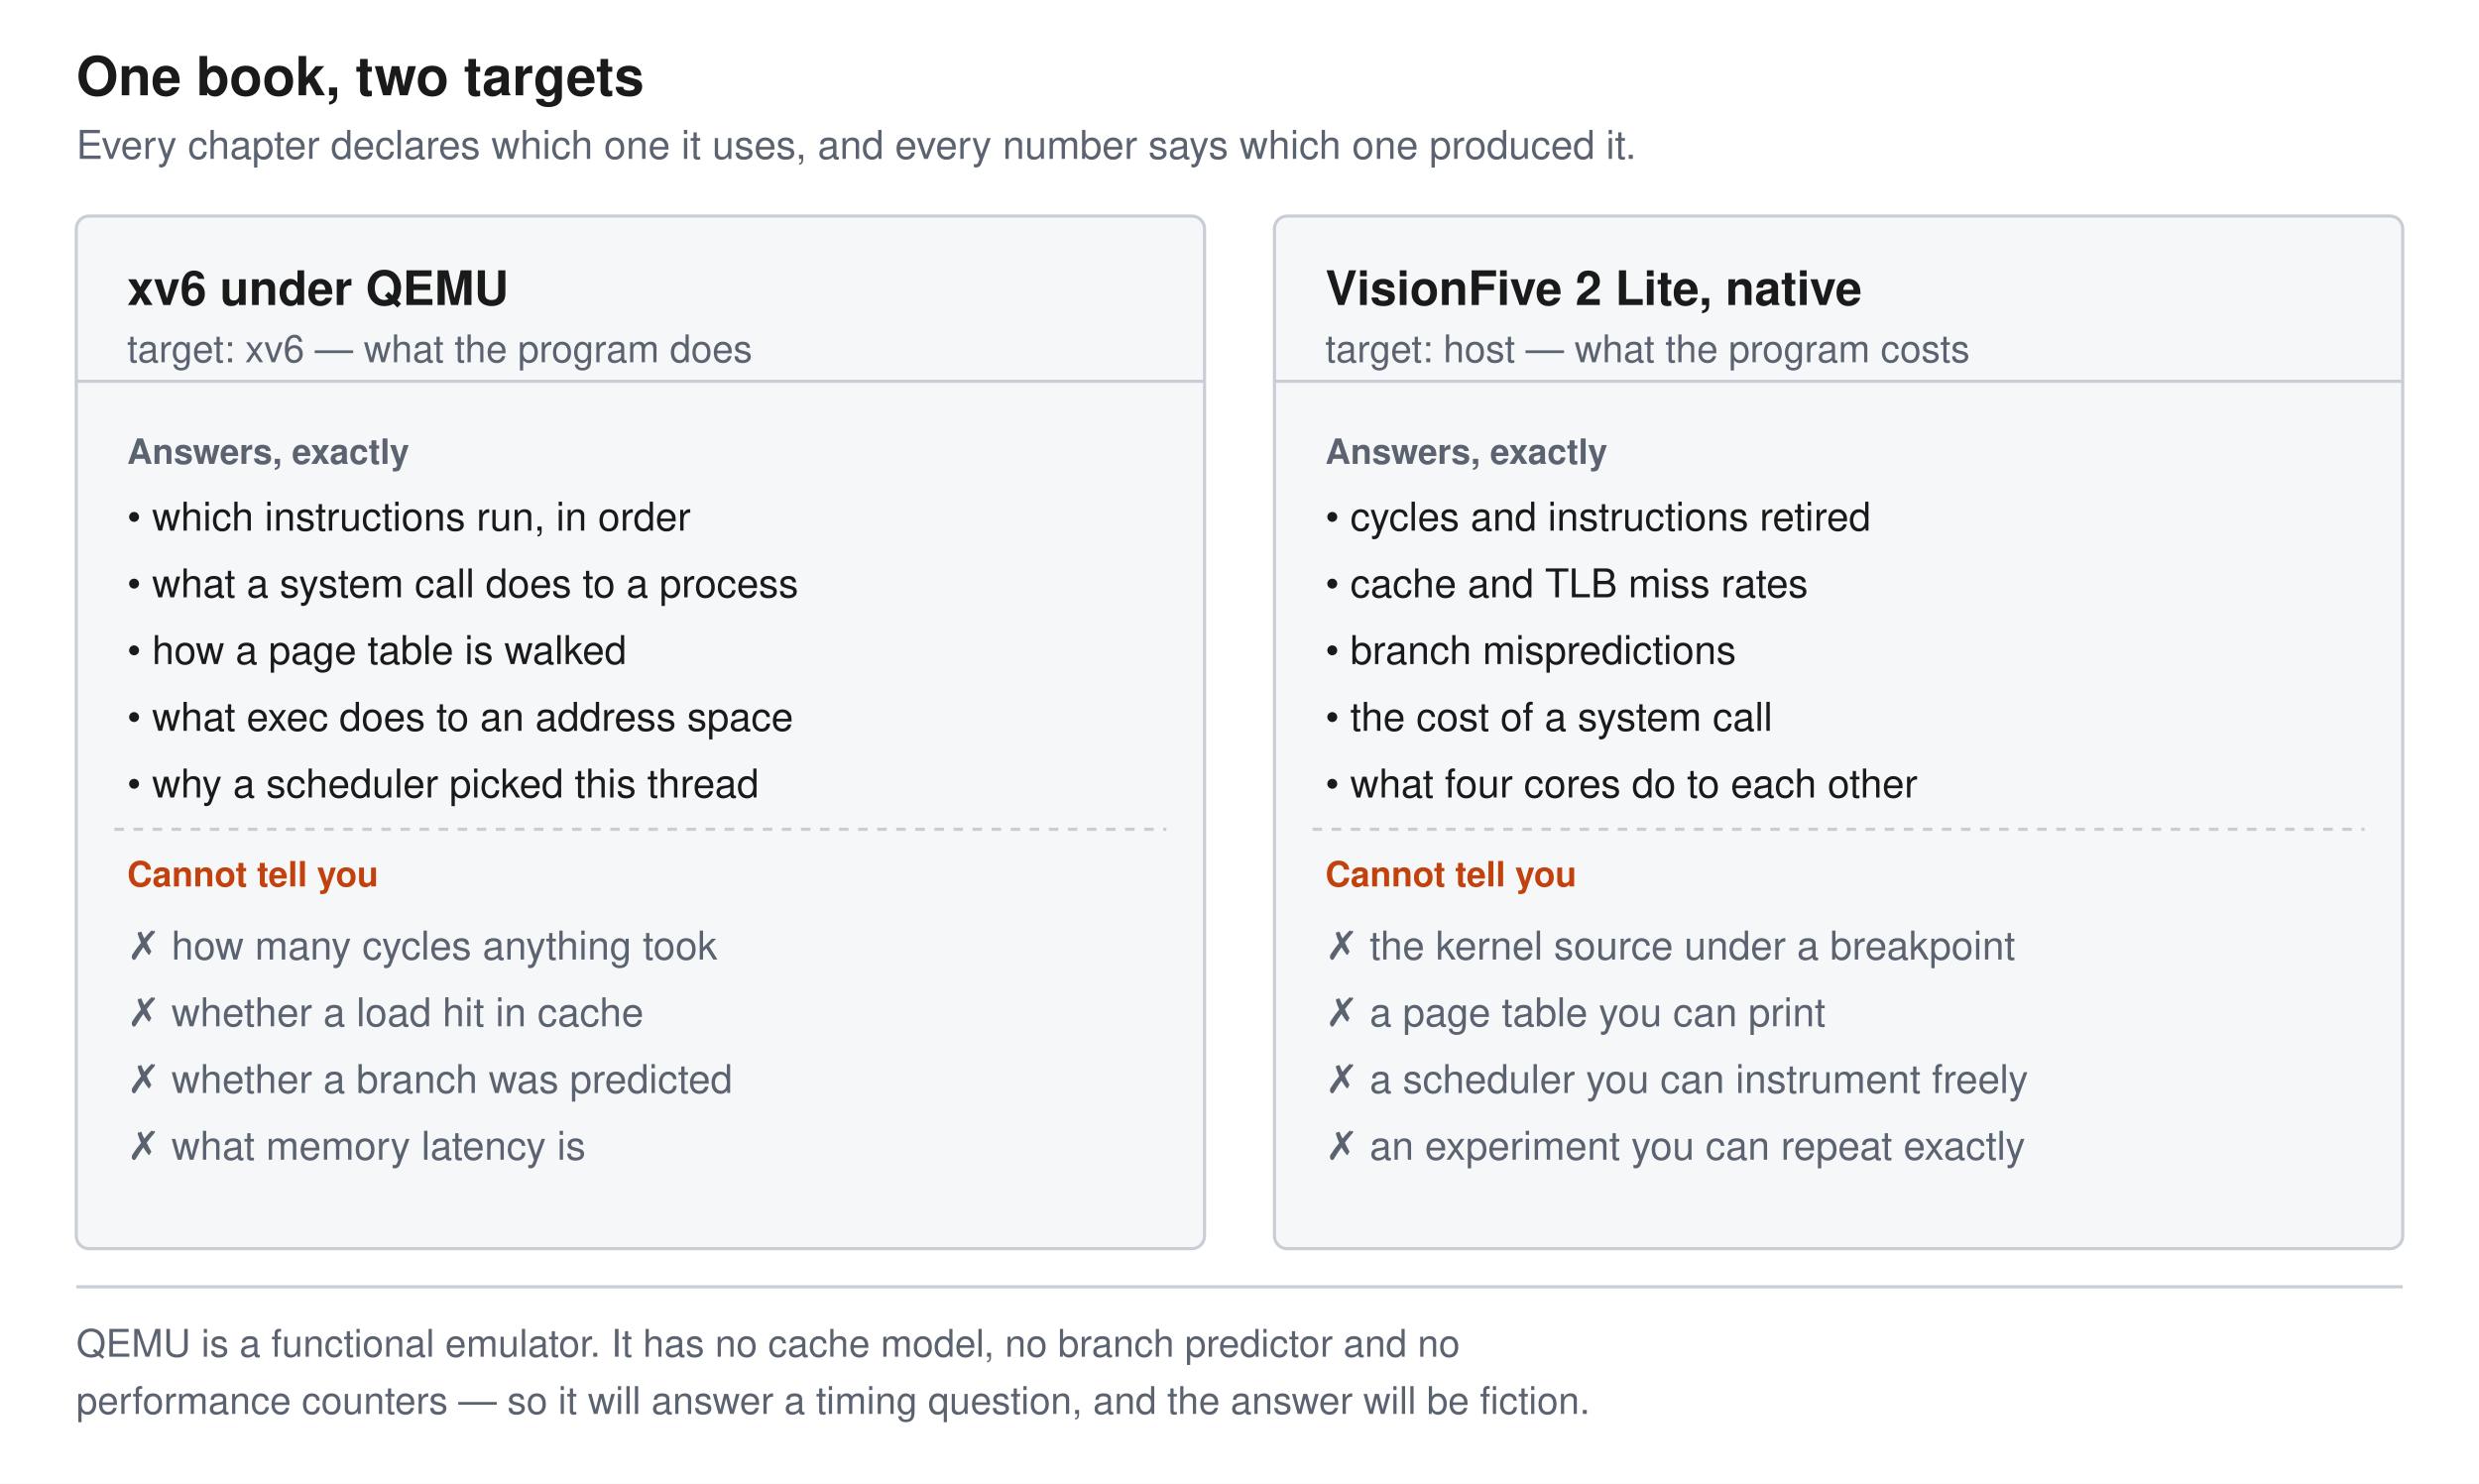
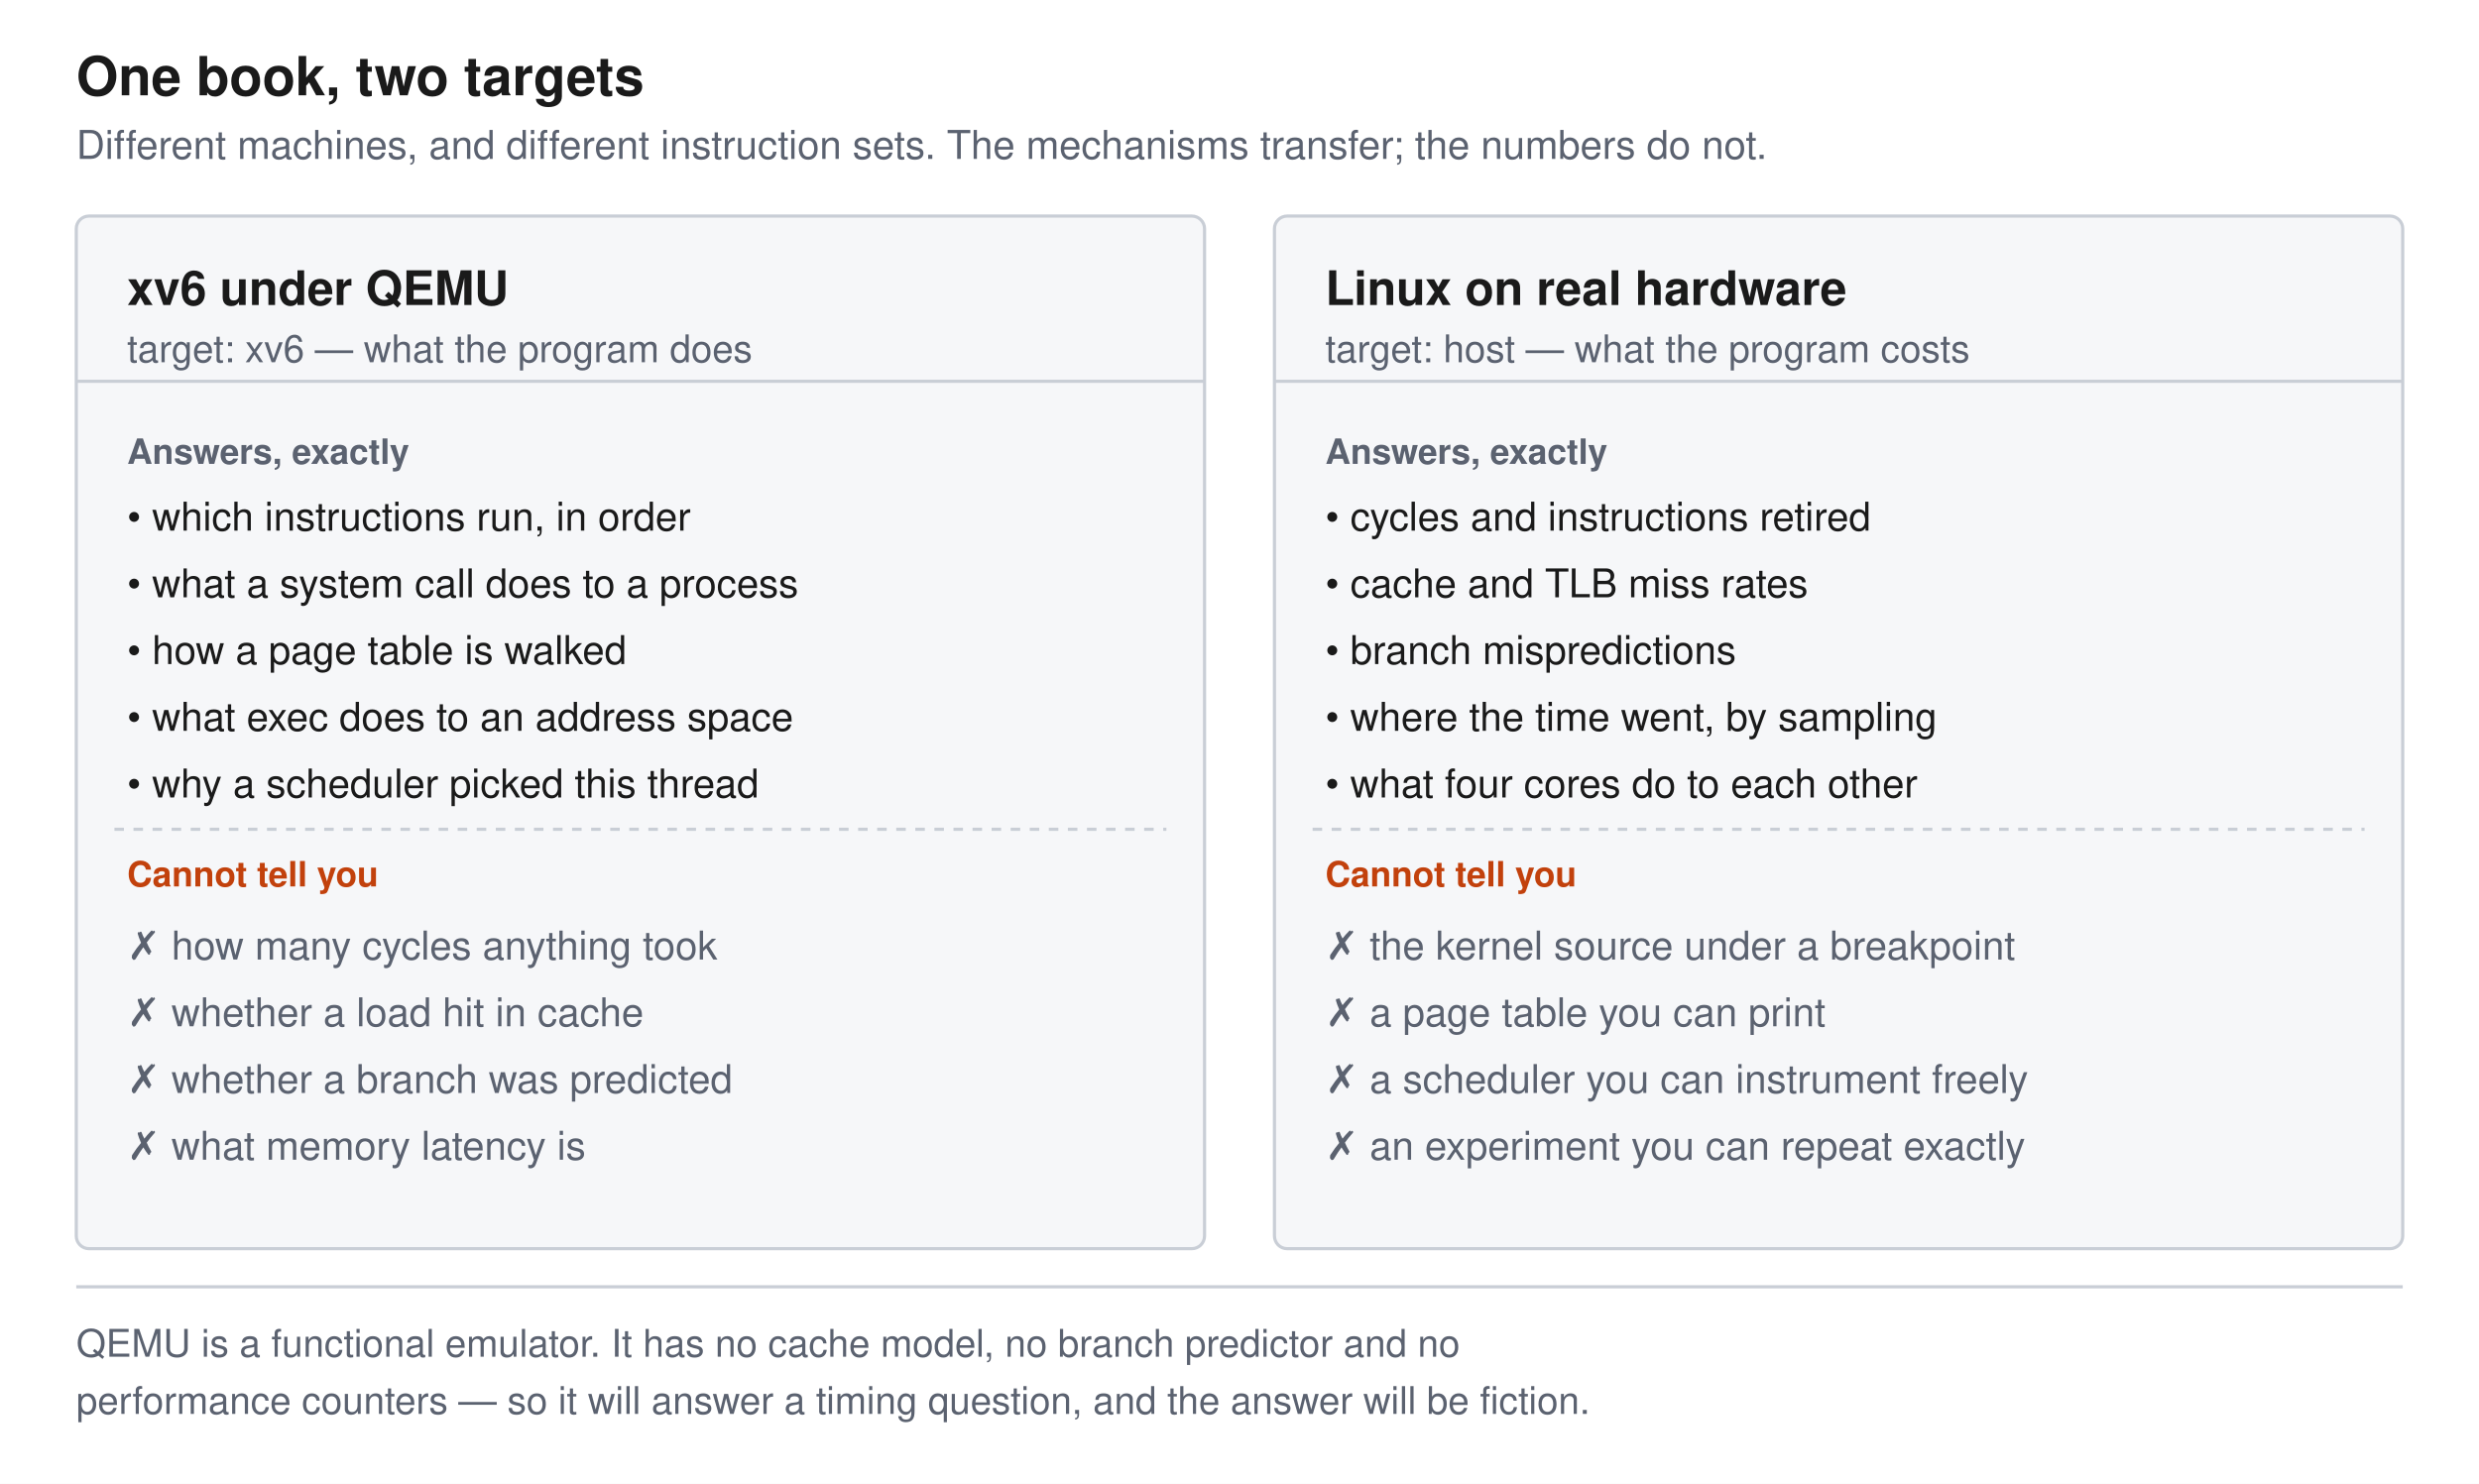
<svg xmlns="http://www.w3.org/2000/svg" viewBox="0 0 780 467" width="780" height="467" role="img">
  <rect width="780" height="467" fill="#ffffff" />
  <text x="24" y="30" font-family="Helvetica Neue, Helvetica, Arial, sans-serif" font-size="17" font-weight="700" fill="#1a1a1a" text-anchor="start">One book, two targets</text>
-   <text x="24" y="50" font-family="Helvetica Neue, Helvetica, Arial, sans-serif" font-size="12.5" font-weight="normal" fill="#5b6270" text-anchor="start">Every chapter declares which one it uses, and every number says which one produced it.</text>
+   <text x="24" y="50" font-family="Helvetica Neue, Helvetica, Arial, sans-serif" font-size="12.5" font-weight="normal" fill="#5b6270" text-anchor="start">Different machines, and different instruction sets. The mechanisms transfer; the numbers do not.</text>
  <rect x="24" y="68" width="355.0" height="325" rx="4" fill="#f6f7f9" stroke="#c9ced6" stroke-width="1" />
  <text x="40" y="96" font-family="Helvetica Neue, Helvetica, Arial, sans-serif" font-size="15" font-weight="700" fill="#1a1a1a" text-anchor="start">xv6 under QEMU</text>
  <text x="40" y="114" font-family="Helvetica Neue, Helvetica, Arial, sans-serif" font-size="12" font-weight="normal" fill="#5b6270" text-anchor="start">target: xv6 — what the program does</text>
  <line x1="24" y1="120" x2="379.0" y2="120" stroke="#c9ced6" />
  <text x="40" y="146" font-family="Helvetica Neue, Helvetica, Arial, sans-serif" font-size="11" font-weight="700" fill="#5b6270" text-anchor="start">Answers, exactly</text>
  <text x="40" y="167" font-family="Helvetica Neue, Helvetica, Arial, sans-serif" font-size="12.5" font-weight="normal" fill="#1a1a1a" text-anchor="start">• which instructions run, in order</text>
  <text x="40" y="188" font-family="Helvetica Neue, Helvetica, Arial, sans-serif" font-size="12.5" font-weight="normal" fill="#1a1a1a" text-anchor="start">• what a system call does to a process</text>
  <text x="40" y="209" font-family="Helvetica Neue, Helvetica, Arial, sans-serif" font-size="12.5" font-weight="normal" fill="#1a1a1a" text-anchor="start">• how a page table is walked</text>
  <text x="40" y="230" font-family="Helvetica Neue, Helvetica, Arial, sans-serif" font-size="12.5" font-weight="normal" fill="#1a1a1a" text-anchor="start">• what exec does to an address space</text>
  <text x="40" y="251" font-family="Helvetica Neue, Helvetica, Arial, sans-serif" font-size="12.5" font-weight="normal" fill="#1a1a1a" text-anchor="start">• why a scheduler picked this thread</text>
  <line x1="36" y1="261" x2="367.0" y2="261" stroke="#c9ced6" stroke-dasharray="3 3" />
  <text x="40" y="279" font-family="Helvetica Neue, Helvetica, Arial, sans-serif" font-size="11" font-weight="700" fill="#c2410c" text-anchor="start">Cannot tell you</text>
  <text x="40" y="302" font-family="Helvetica Neue, Helvetica, Arial, sans-serif" font-size="12.5" font-weight="normal" fill="#5b6270" text-anchor="start">✗ how many cycles anything took</text>
  <text x="40" y="323" font-family="Helvetica Neue, Helvetica, Arial, sans-serif" font-size="12.5" font-weight="normal" fill="#5b6270" text-anchor="start">✗ whether a load hit in cache</text>
  <text x="40" y="344" font-family="Helvetica Neue, Helvetica, Arial, sans-serif" font-size="12.5" font-weight="normal" fill="#5b6270" text-anchor="start">✗ whether a branch was predicted</text>
  <text x="40" y="365" font-family="Helvetica Neue, Helvetica, Arial, sans-serif" font-size="12.5" font-weight="normal" fill="#5b6270" text-anchor="start">✗ what memory latency is</text>
  <rect x="401.0" y="68" width="355.0" height="325" rx="4" fill="#f6f7f9" stroke="#c9ced6" stroke-width="1" />
-   <text x="417.0" y="96" font-family="Helvetica Neue, Helvetica, Arial, sans-serif" font-size="15" font-weight="700" fill="#1a1a1a" text-anchor="start">VisionFive 2 Lite, native</text>
+   <text x="417.0" y="96" font-family="Helvetica Neue, Helvetica, Arial, sans-serif" font-size="15" font-weight="700" fill="#1a1a1a" text-anchor="start">Linux on real hardware</text>
  <text x="417.0" y="114" font-family="Helvetica Neue, Helvetica, Arial, sans-serif" font-size="12" font-weight="normal" fill="#5b6270" text-anchor="start">target: host — what the program costs</text>
  <line x1="401.0" y1="120" x2="756.0" y2="120" stroke="#c9ced6" />
  <text x="417.0" y="146" font-family="Helvetica Neue, Helvetica, Arial, sans-serif" font-size="11" font-weight="700" fill="#5b6270" text-anchor="start">Answers, exactly</text>
  <text x="417.0" y="167" font-family="Helvetica Neue, Helvetica, Arial, sans-serif" font-size="12.5" font-weight="normal" fill="#1a1a1a" text-anchor="start">• cycles and instructions retired</text>
  <text x="417.0" y="188" font-family="Helvetica Neue, Helvetica, Arial, sans-serif" font-size="12.5" font-weight="normal" fill="#1a1a1a" text-anchor="start">• cache and TLB miss rates</text>
  <text x="417.0" y="209" font-family="Helvetica Neue, Helvetica, Arial, sans-serif" font-size="12.5" font-weight="normal" fill="#1a1a1a" text-anchor="start">• branch mispredictions</text>
-   <text x="417.0" y="230" font-family="Helvetica Neue, Helvetica, Arial, sans-serif" font-size="12.5" font-weight="normal" fill="#1a1a1a" text-anchor="start">• the cost of a system call</text>
+   <text x="417.0" y="230" font-family="Helvetica Neue, Helvetica, Arial, sans-serif" font-size="12.5" font-weight="normal" fill="#1a1a1a" text-anchor="start">• where the time went, by sampling</text>
  <text x="417.0" y="251" font-family="Helvetica Neue, Helvetica, Arial, sans-serif" font-size="12.5" font-weight="normal" fill="#1a1a1a" text-anchor="start">• what four cores do to each other</text>
  <line x1="413.0" y1="261" x2="744.0" y2="261" stroke="#c9ced6" stroke-dasharray="3 3" />
  <text x="417.0" y="279" font-family="Helvetica Neue, Helvetica, Arial, sans-serif" font-size="11" font-weight="700" fill="#c2410c" text-anchor="start">Cannot tell you</text>
  <text x="417.0" y="302" font-family="Helvetica Neue, Helvetica, Arial, sans-serif" font-size="12.5" font-weight="normal" fill="#5b6270" text-anchor="start">✗ the kernel source under a breakpoint</text>
  <text x="417.0" y="323" font-family="Helvetica Neue, Helvetica, Arial, sans-serif" font-size="12.5" font-weight="normal" fill="#5b6270" text-anchor="start">✗ a page table you can print</text>
  <text x="417.0" y="344" font-family="Helvetica Neue, Helvetica, Arial, sans-serif" font-size="12.5" font-weight="normal" fill="#5b6270" text-anchor="start">✗ a scheduler you can instrument freely</text>
  <text x="417.0" y="365" font-family="Helvetica Neue, Helvetica, Arial, sans-serif" font-size="12.5" font-weight="normal" fill="#5b6270" text-anchor="start">✗ an experiment you can repeat exactly</text>
  <line x1="24" y1="405" x2="756" y2="405" stroke="#c9ced6" />
  <text x="24" y="427" font-family="Helvetica Neue, Helvetica, Arial, sans-serif" font-size="12" font-weight="normal" fill="#5b6270" text-anchor="start">QEMU is a functional emulator. It has no cache model, no branch predictor and no</text>
  <text x="24" y="445" font-family="Helvetica Neue, Helvetica, Arial, sans-serif" font-size="12" font-weight="normal" fill="#5b6270" text-anchor="start">performance counters — so it will answer a timing question, and the answer will be fiction.</text>
</svg>
